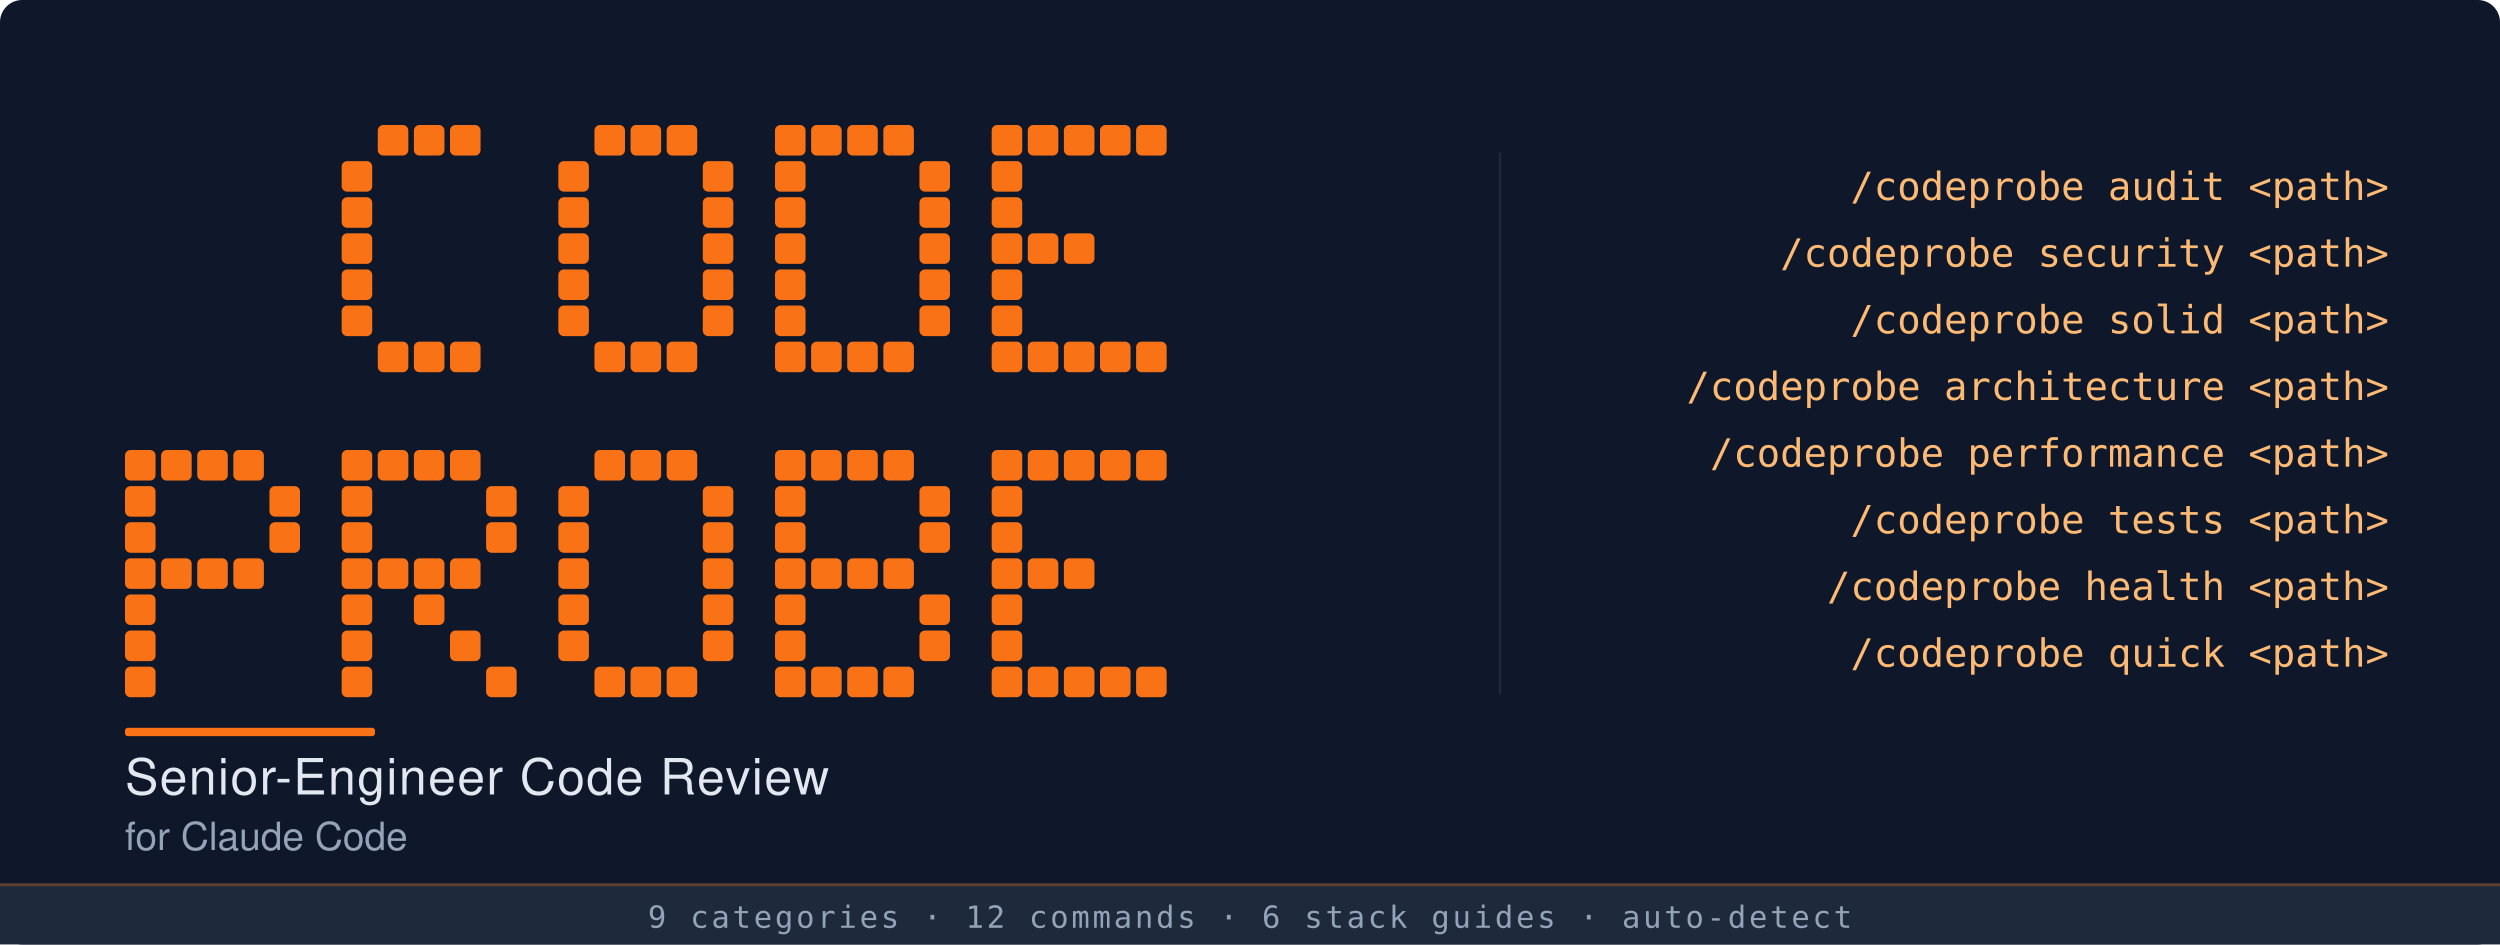
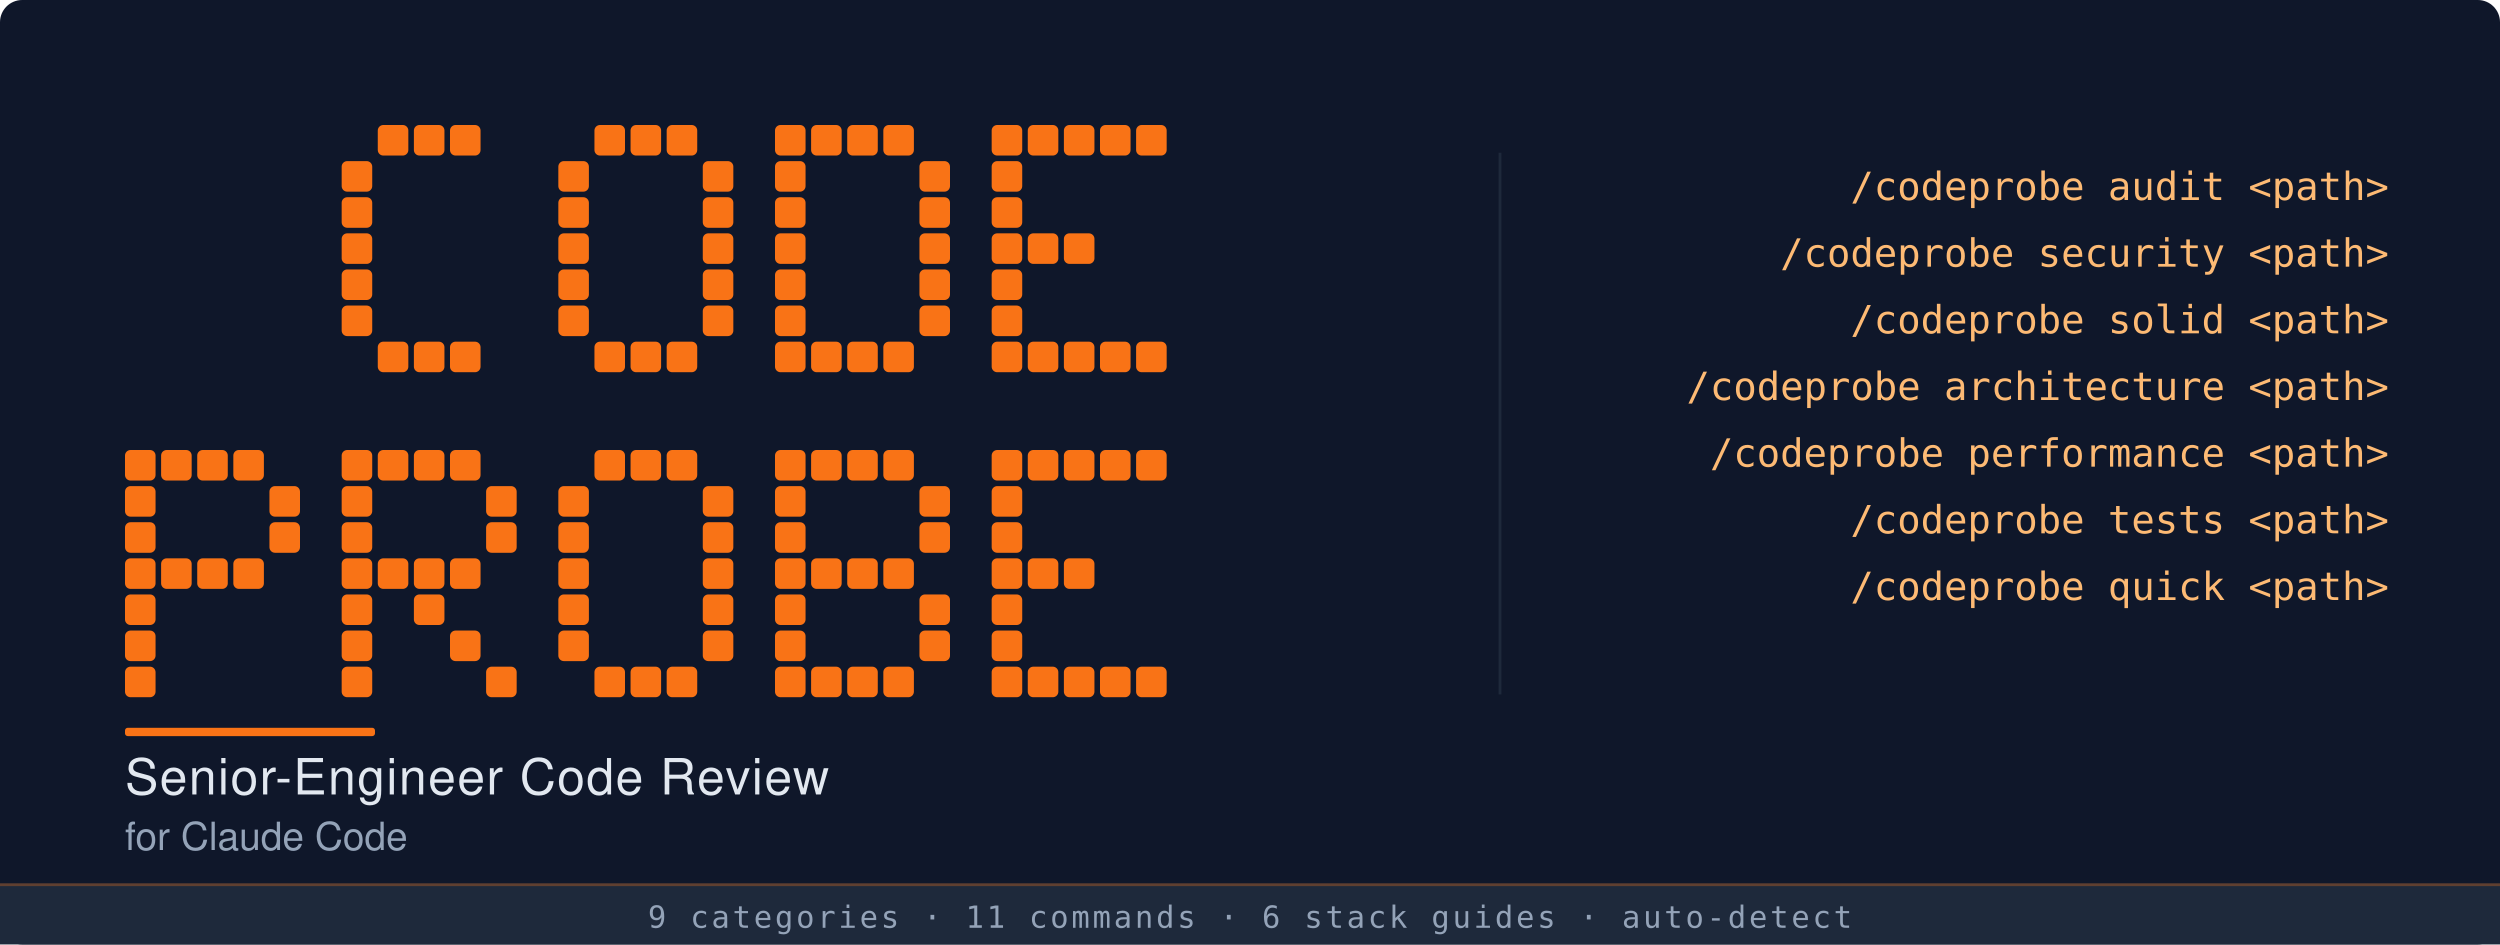
<svg xmlns="http://www.w3.org/2000/svg" viewBox="0 0 900 340" width="900" height="340">
  <rect width="900" height="340" rx="8" fill="#0f172a" />
  <g fill="#f97316">
    <rect x="136" y="45" width="11" height="11" rx="2" />
    <rect x="149" y="45" width="11" height="11" rx="2" />
    <rect x="162" y="45" width="11" height="11" rx="2" />
    <rect x="123" y="58" width="11" height="11" rx="2" />
    <rect x="123" y="71" width="11" height="11" rx="2" />
    <rect x="123" y="84" width="11" height="11" rx="2" />
    <rect x="123" y="97" width="11" height="11" rx="2" />
    <rect x="123" y="110" width="11" height="11" rx="2" />
    <rect x="136" y="123" width="11" height="11" rx="2" />
    <rect x="149" y="123" width="11" height="11" rx="2" />
    <rect x="162" y="123" width="11" height="11" rx="2" />
    <rect x="214" y="45" width="11" height="11" rx="2" />
    <rect x="227" y="45" width="11" height="11" rx="2" />
    <rect x="240" y="45" width="11" height="11" rx="2" />
    <rect x="201" y="58" width="11" height="11" rx="2" />
    <rect x="253" y="58" width="11" height="11" rx="2" />
    <rect x="201" y="71" width="11" height="11" rx="2" />
    <rect x="253" y="71" width="11" height="11" rx="2" />
    <rect x="201" y="84" width="11" height="11" rx="2" />
    <rect x="253" y="84" width="11" height="11" rx="2" />
    <rect x="201" y="97" width="11" height="11" rx="2" />
    <rect x="253" y="97" width="11" height="11" rx="2" />
    <rect x="201" y="110" width="11" height="11" rx="2" />
    <rect x="253" y="110" width="11" height="11" rx="2" />
    <rect x="214" y="123" width="11" height="11" rx="2" />
    <rect x="227" y="123" width="11" height="11" rx="2" />
    <rect x="240" y="123" width="11" height="11" rx="2" />
    <rect x="279" y="45" width="11" height="11" rx="2" />
    <rect x="292" y="45" width="11" height="11" rx="2" />
    <rect x="305" y="45" width="11" height="11" rx="2" />
    <rect x="318" y="45" width="11" height="11" rx="2" />
    <rect x="279" y="58" width="11" height="11" rx="2" />
    <rect x="331" y="58" width="11" height="11" rx="2" />
    <rect x="279" y="71" width="11" height="11" rx="2" />
    <rect x="331" y="71" width="11" height="11" rx="2" />
    <rect x="279" y="84" width="11" height="11" rx="2" />
    <rect x="331" y="84" width="11" height="11" rx="2" />
    <rect x="279" y="97" width="11" height="11" rx="2" />
    <rect x="331" y="97" width="11" height="11" rx="2" />
    <rect x="279" y="110" width="11" height="11" rx="2" />
    <rect x="331" y="110" width="11" height="11" rx="2" />
    <rect x="279" y="123" width="11" height="11" rx="2" />
    <rect x="292" y="123" width="11" height="11" rx="2" />
    <rect x="305" y="123" width="11" height="11" rx="2" />
    <rect x="318" y="123" width="11" height="11" rx="2" />
    <rect x="357" y="45" width="11" height="11" rx="2" />
    <rect x="370" y="45" width="11" height="11" rx="2" />
    <rect x="383" y="45" width="11" height="11" rx="2" />
    <rect x="396" y="45" width="11" height="11" rx="2" />
    <rect x="409" y="45" width="11" height="11" rx="2" />
    <rect x="357" y="58" width="11" height="11" rx="2" />
    <rect x="357" y="71" width="11" height="11" rx="2" />
    <rect x="357" y="84" width="11" height="11" rx="2" />
    <rect x="370" y="84" width="11" height="11" rx="2" />
    <rect x="383" y="84" width="11" height="11" rx="2" />
    <rect x="357" y="97" width="11" height="11" rx="2" />
    <rect x="357" y="110" width="11" height="11" rx="2" />
    <rect x="357" y="123" width="11" height="11" rx="2" />
    <rect x="370" y="123" width="11" height="11" rx="2" />
    <rect x="383" y="123" width="11" height="11" rx="2" />
    <rect x="396" y="123" width="11" height="11" rx="2" />
    <rect x="409" y="123" width="11" height="11" rx="2" />
    <rect x="45" y="162" width="11" height="11" rx="2" />
    <rect x="58" y="162" width="11" height="11" rx="2" />
    <rect x="71" y="162" width="11" height="11" rx="2" />
    <rect x="84" y="162" width="11" height="11" rx="2" />
    <rect x="45" y="175" width="11" height="11" rx="2" />
    <rect x="97" y="175" width="11" height="11" rx="2" />
    <rect x="45" y="188" width="11" height="11" rx="2" />
    <rect x="97" y="188" width="11" height="11" rx="2" />
    <rect x="45" y="201" width="11" height="11" rx="2" />
    <rect x="58" y="201" width="11" height="11" rx="2" />
    <rect x="71" y="201" width="11" height="11" rx="2" />
    <rect x="84" y="201" width="11" height="11" rx="2" />
    <rect x="45" y="214" width="11" height="11" rx="2" />
    <rect x="45" y="227" width="11" height="11" rx="2" />
    <rect x="45" y="240" width="11" height="11" rx="2" />
    <rect x="123" y="162" width="11" height="11" rx="2" />
    <rect x="136" y="162" width="11" height="11" rx="2" />
    <rect x="149" y="162" width="11" height="11" rx="2" />
    <rect x="162" y="162" width="11" height="11" rx="2" />
    <rect x="123" y="175" width="11" height="11" rx="2" />
    <rect x="175" y="175" width="11" height="11" rx="2" />
    <rect x="123" y="188" width="11" height="11" rx="2" />
    <rect x="175" y="188" width="11" height="11" rx="2" />
    <rect x="123" y="201" width="11" height="11" rx="2" />
    <rect x="136" y="201" width="11" height="11" rx="2" />
    <rect x="149" y="201" width="11" height="11" rx="2" />
    <rect x="162" y="201" width="11" height="11" rx="2" />
    <rect x="123" y="214" width="11" height="11" rx="2" />
    <rect x="149" y="214" width="11" height="11" rx="2" />
    <rect x="123" y="227" width="11" height="11" rx="2" />
    <rect x="162" y="227" width="11" height="11" rx="2" />
    <rect x="123" y="240" width="11" height="11" rx="2" />
    <rect x="175" y="240" width="11" height="11" rx="2" />
    <rect x="214" y="162" width="11" height="11" rx="2" />
    <rect x="227" y="162" width="11" height="11" rx="2" />
    <rect x="240" y="162" width="11" height="11" rx="2" />
    <rect x="201" y="175" width="11" height="11" rx="2" />
    <rect x="253" y="175" width="11" height="11" rx="2" />
    <rect x="201" y="188" width="11" height="11" rx="2" />
    <rect x="253" y="188" width="11" height="11" rx="2" />
    <rect x="201" y="201" width="11" height="11" rx="2" />
    <rect x="253" y="201" width="11" height="11" rx="2" />
    <rect x="201" y="214" width="11" height="11" rx="2" />
    <rect x="253" y="214" width="11" height="11" rx="2" />
    <rect x="201" y="227" width="11" height="11" rx="2" />
    <rect x="253" y="227" width="11" height="11" rx="2" />
    <rect x="214" y="240" width="11" height="11" rx="2" />
    <rect x="227" y="240" width="11" height="11" rx="2" />
    <rect x="240" y="240" width="11" height="11" rx="2" />
    <rect x="279" y="162" width="11" height="11" rx="2" />
    <rect x="292" y="162" width="11" height="11" rx="2" />
    <rect x="305" y="162" width="11" height="11" rx="2" />
    <rect x="318" y="162" width="11" height="11" rx="2" />
    <rect x="279" y="175" width="11" height="11" rx="2" />
    <rect x="331" y="175" width="11" height="11" rx="2" />
    <rect x="279" y="188" width="11" height="11" rx="2" />
    <rect x="331" y="188" width="11" height="11" rx="2" />
    <rect x="279" y="201" width="11" height="11" rx="2" />
    <rect x="292" y="201" width="11" height="11" rx="2" />
    <rect x="305" y="201" width="11" height="11" rx="2" />
    <rect x="318" y="201" width="11" height="11" rx="2" />
    <rect x="279" y="214" width="11" height="11" rx="2" />
    <rect x="331" y="214" width="11" height="11" rx="2" />
    <rect x="279" y="227" width="11" height="11" rx="2" />
    <rect x="331" y="227" width="11" height="11" rx="2" />
    <rect x="279" y="240" width="11" height="11" rx="2" />
    <rect x="292" y="240" width="11" height="11" rx="2" />
    <rect x="305" y="240" width="11" height="11" rx="2" />
    <rect x="318" y="240" width="11" height="11" rx="2" />
    <rect x="357" y="162" width="11" height="11" rx="2" />
    <rect x="370" y="162" width="11" height="11" rx="2" />
    <rect x="383" y="162" width="11" height="11" rx="2" />
    <rect x="396" y="162" width="11" height="11" rx="2" />
    <rect x="409" y="162" width="11" height="11" rx="2" />
    <rect x="357" y="175" width="11" height="11" rx="2" />
    <rect x="357" y="188" width="11" height="11" rx="2" />
    <rect x="357" y="201" width="11" height="11" rx="2" />
    <rect x="370" y="201" width="11" height="11" rx="2" />
    <rect x="383" y="201" width="11" height="11" rx="2" />
    <rect x="357" y="214" width="11" height="11" rx="2" />
    <rect x="357" y="227" width="11" height="11" rx="2" />
    <rect x="357" y="240" width="11" height="11" rx="2" />
    <rect x="370" y="240" width="11" height="11" rx="2" />
    <rect x="383" y="240" width="11" height="11" rx="2" />
    <rect x="396" y="240" width="11" height="11" rx="2" />
    <rect x="409" y="240" width="11" height="11" rx="2" />
  </g>
  <rect x="45" y="262" width="90" height="3" rx="1" fill="#f97316" />
  <text x="45" y="286" font-family="'SF Pro Display', 'Segoe UI', Helvetica, Arial, sans-serif" font-size="18" font-weight="300" fill="#e2e8f0" letter-spacing="0.5">Senior-Engineer Code Review</text>
  <text x="45" y="306" font-family="'SF Pro Display', 'Segoe UI', Helvetica, Arial, sans-serif" font-size="14" font-weight="300" fill="#94a3b8">for Claude Code</text>
  <line x1="540" y1="55" x2="540" y2="250" stroke="#1e293b" stroke-width="1" />
  <g font-family="'SF Mono', 'Fira Code', 'Cascadia Code', Menlo, monospace" font-size="14" fill="#fdba74" text-anchor="end">
    <text x="860" y="72">/codeprobe audit &lt;path&gt;</text>
    <text x="860" y="96">/codeprobe security &lt;path&gt;</text>
    <text x="860" y="120">/codeprobe solid &lt;path&gt;</text>
    <text x="860" y="144">/codeprobe architecture &lt;path&gt;</text>
    <text x="860" y="168">/codeprobe performance &lt;path&gt;</text>
    <text x="860" y="192">/codeprobe tests &lt;path&gt;</text>
-     <text x="860" y="216">/codeprobe health &lt;path&gt;</text>
-     <text x="860" y="240">/codeprobe quick &lt;path&gt;</text>
+     <text x="860" y="216">/codeprobe quick &lt;path&gt;</text>
  </g>
  <rect x="0" y="318" width="900" height="22" rx="0" fill="#1e293b" />
  <rect x="0" y="318" width="900" height="1" fill="#f97316" opacity="0.3" />
  <text x="450" y="334" font-family="'SF Mono', 'Fira Code', Menlo, monospace" font-size="11" fill="#94a3b8" text-anchor="middle" letter-spacing="1">
-     9 categories  ·  12 commands  ·  6 stack guides  ·  auto-detect
+     9 categories  ·  11 commands  ·  6 stack guides  ·  auto-detect
  </text>
</svg>
